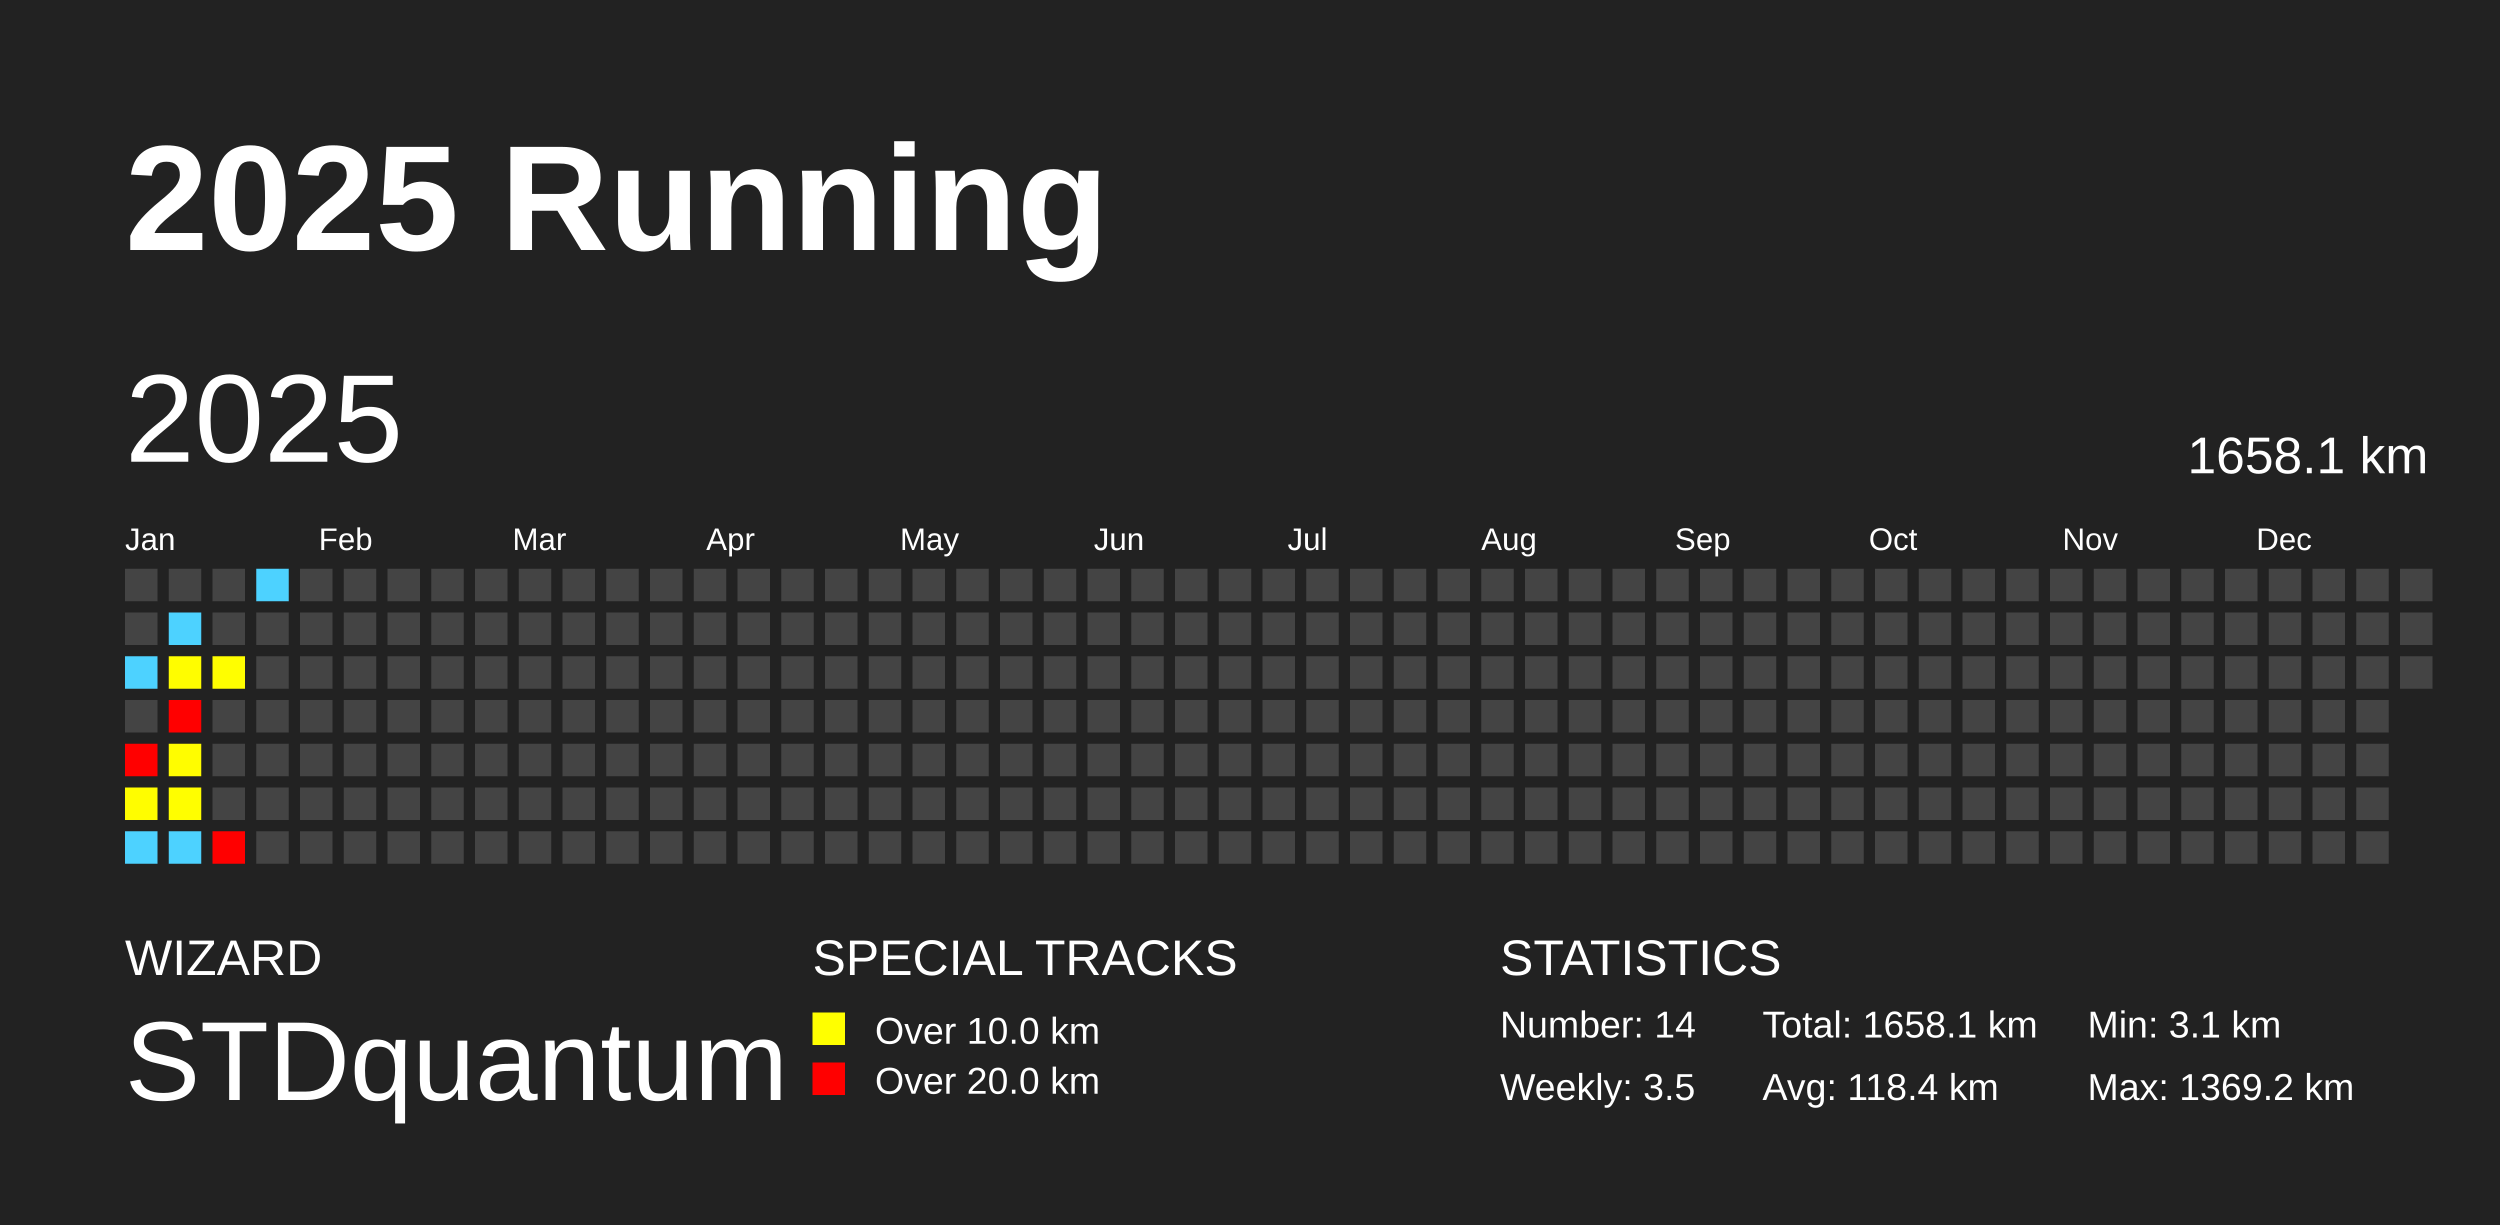
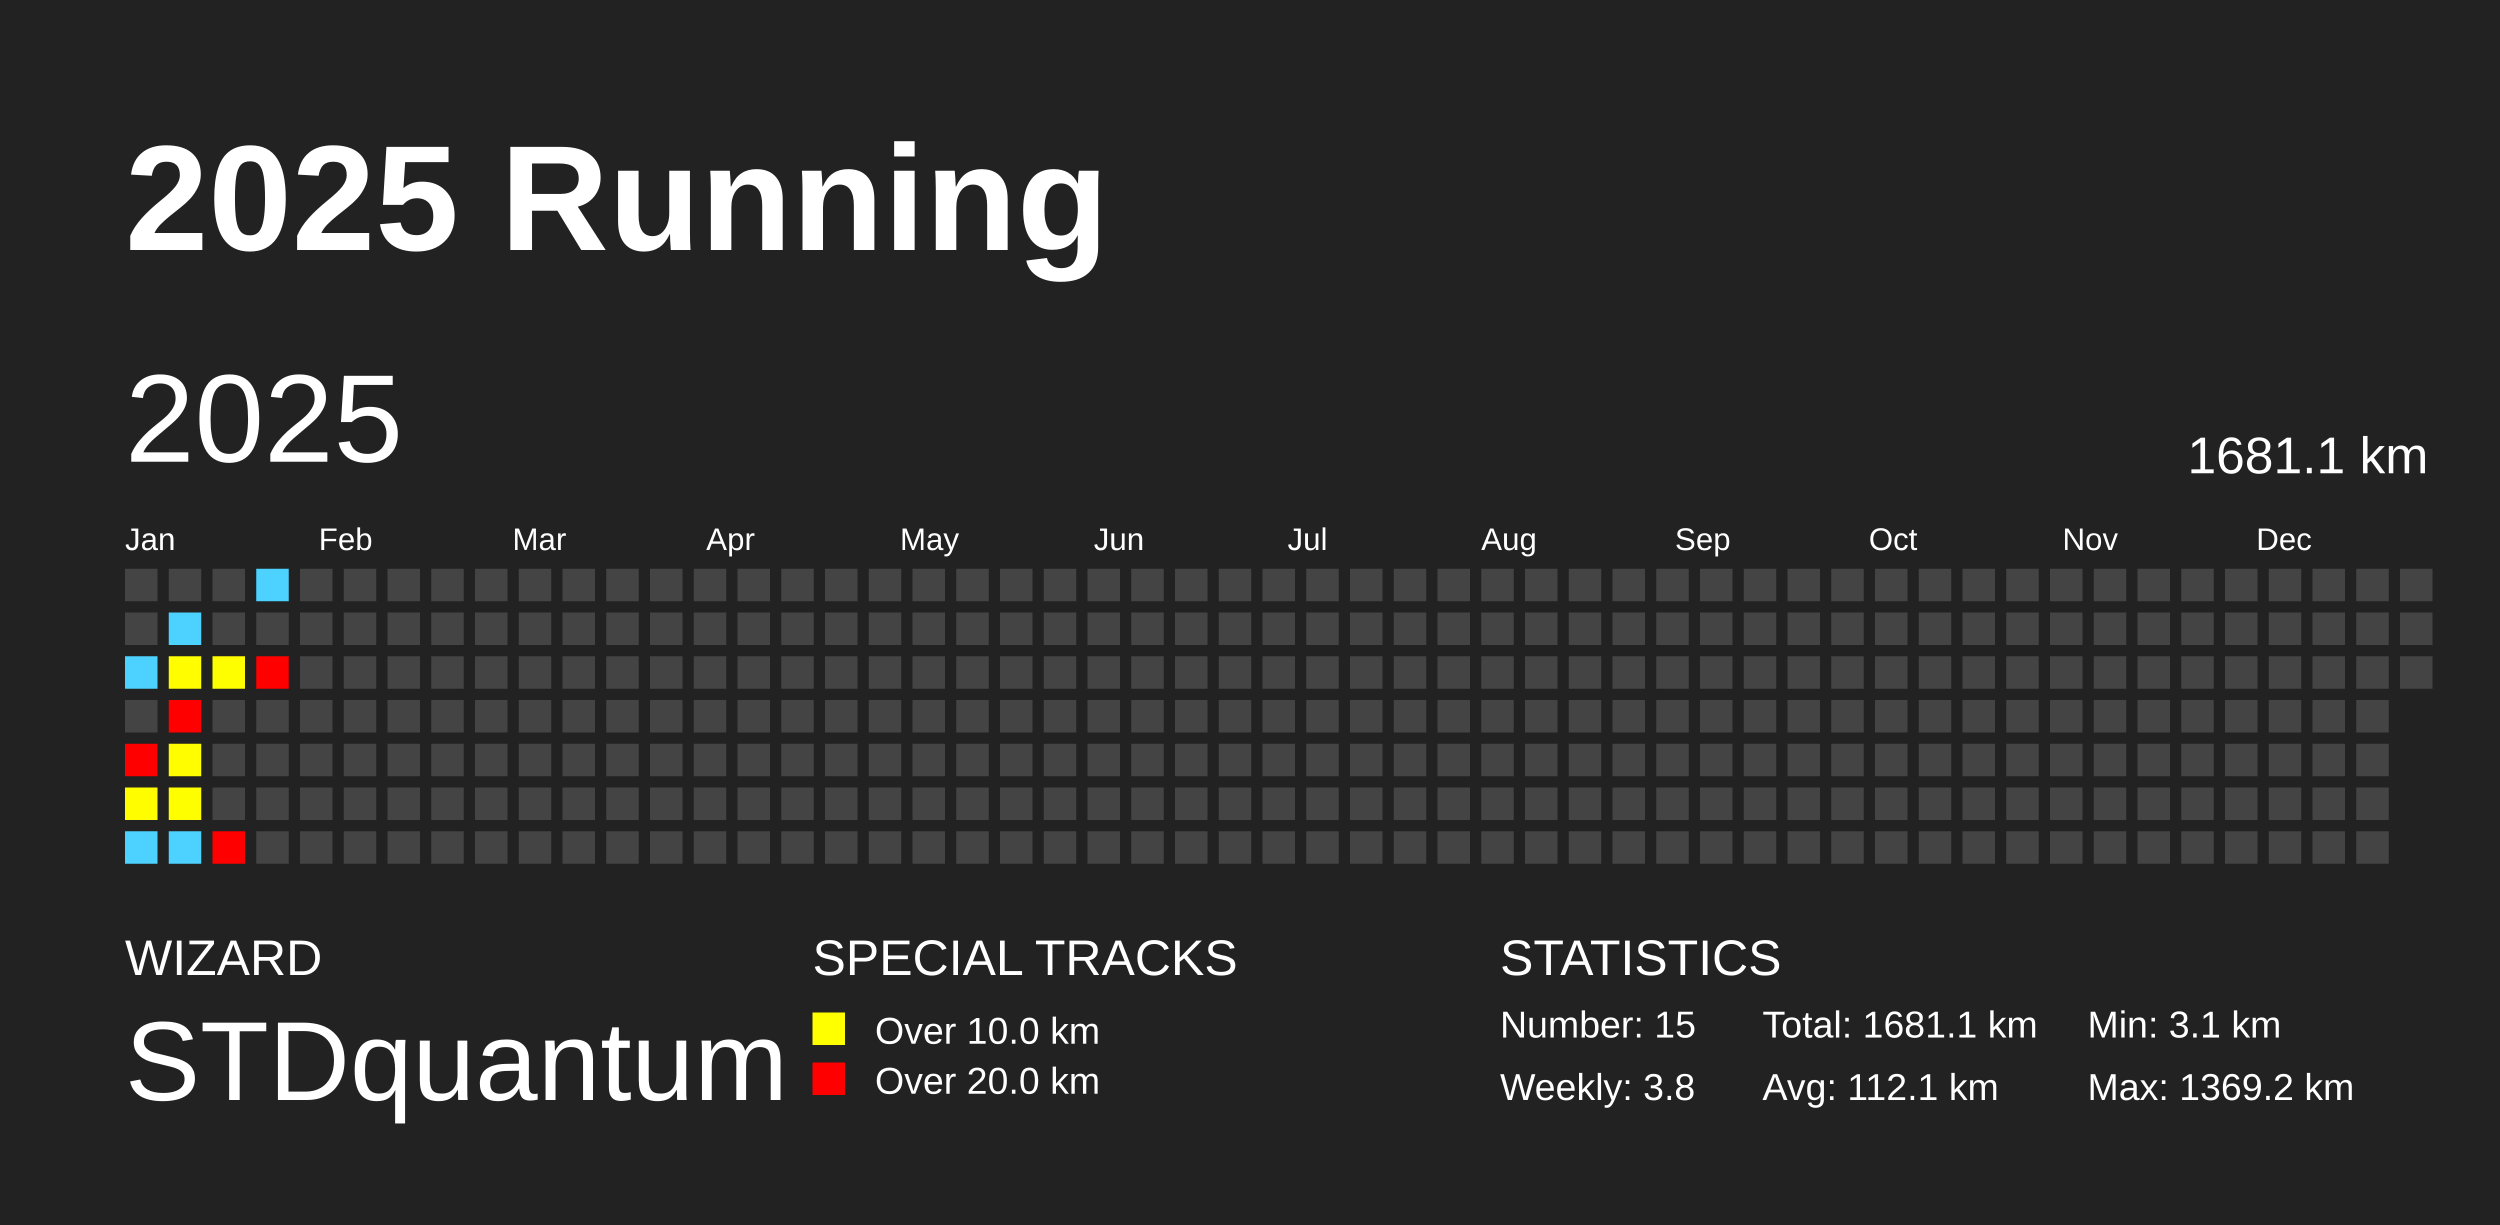
<svg xmlns="http://www.w3.org/2000/svg" baseProfile="full" height="98mm" version="1.1" viewBox="0,0,200,98" width="200mm">
  <defs />
  <rect fill="#222222" height="98" width="200" x="0" y="0" />
  <text fill="#FFFFFF" style="font-size:12px; font-family:Arial; font-weight:bold;" x="10" y="20">2025 Running</text>
  <text fill="#FFFFFF" style="font-size:4px; font-family:Arial" x="10" y="78">WIZARD</text>
  <text fill="#FFFFFF" style="font-size:9px; font-family:Arial" x="10" y="88">STDquantum</text>
  <text fill="#FFFFFF" style="font-size:4px; font-family:Arial" x="65" y="78">SPECIAL TRACKS</text>
  <rect fill="yellow" height="2.6" width="2.6" x="65" y="81" />
  <text fill="#FFFFFF" style="font-size:3px; font-family:Arial" x="70" y="83.5">Over 10.0 km</text>
  <rect fill="red" height="2.6" width="2.6" x="65" y="85" />
  <text fill="#FFFFFF" style="font-size:3px; font-family:Arial" x="70" y="87.5">Over 20.0 km</text>
  <text fill="#FFFFFF" style="font-size:4px; font-family:Arial" x="120" y="78">STATISTICS</text>
-   <text fill="#FFFFFF" style="font-size:3px; font-family:Arial" x="120" y="83">Number: 14</text>
-   <text fill="#FFFFFF" style="font-size:3px; font-family:Arial" x="120" y="88">Weekly: 3.5</text>
-   <text fill="#FFFFFF" style="font-size:3px; font-family:Arial" x="141" y="83">Total: 1658.1 km</text>
-   <text fill="#FFFFFF" style="font-size:3px; font-family:Arial" x="141" y="88">Avg: 118.4 km</text>
+   <text fill="#FFFFFF" style="font-size:3px; font-family:Arial" x="120" y="83">Number: 15</text>
+   <text fill="#FFFFFF" style="font-size:3px; font-family:Arial" x="120" y="88">Weekly: 3.8</text>
+   <text fill="#FFFFFF" style="font-size:3px; font-family:Arial" x="141" y="83">Total: 1681.1 km</text>
+   <text fill="#FFFFFF" style="font-size:3px; font-family:Arial" x="141" y="88">Avg: 112.1 km</text>
  <text fill="#FFFFFF" style="font-size:3px; font-family:Arial" x="167" y="83">Min: 3.1 km</text>
  <text fill="#FFFFFF" style="font-size:3px; font-family:Arial" x="167" y="88">Max: 1369.2 km</text>
  <text dominant-baseline="hanging" fill="#FFFFFF" style="font-size:10.0px; font-family:Arial;" x="10" y="30">2025</text>
-   <text dominant-baseline="hanging" fill="#FFFFFF" style="font-size:4.125px; font-family:Arial;" x="175" y="35">1658.1 km</text>
+   <text dominant-baseline="hanging" fill="#FFFFFF" style="font-size:4.125px; font-family:Arial;" x="175" y="35">1681.1 km</text>
  <text fill="#FFFFFF" style="font-size:2.5px; font-family:Arial" x="10.0" y="44">Jan</text>
  <text fill="#FFFFFF" style="font-size:2.5px; font-family:Arial" x="25.5" y="44">Feb</text>
  <text fill="#FFFFFF" style="font-size:2.5px; font-family:Arial" x="41.0" y="44">Mar</text>
  <text fill="#FFFFFF" style="font-size:2.5px; font-family:Arial" x="56.5" y="44">Apr</text>
  <text fill="#FFFFFF" style="font-size:2.5px; font-family:Arial" x="72.0" y="44">May</text>
  <text fill="#FFFFFF" style="font-size:2.5px; font-family:Arial" x="87.5" y="44">Jun</text>
  <text fill="#FFFFFF" style="font-size:2.5px; font-family:Arial" x="103.0" y="44">Jul</text>
  <text fill="#FFFFFF" style="font-size:2.5px; font-family:Arial" x="118.5" y="44">Aug</text>
  <text fill="#FFFFFF" style="font-size:2.5px; font-family:Arial" x="134.0" y="44">Sep</text>
  <text fill="#FFFFFF" style="font-size:2.5px; font-family:Arial" x="149.5" y="44">Oct</text>
  <text fill="#FFFFFF" style="font-size:2.5px; font-family:Arial" x="165.0" y="44">Nov</text>
  <text fill="#FFFFFF" style="font-size:2.5px; font-family:Arial" x="180.5" y="44">Dec</text>
  <rect fill="#444444" height="2.6" width="2.6" x="10.0" y="45.5" />
  <rect fill="#444444" height="2.6" width="2.6" x="10.0" y="49.0" />
  <rect fill="#4dd2ff" height="2.6" width="2.6" x="10.0" y="52.5" />
  <rect fill="#444444" height="2.6" width="2.6" x="10.0" y="56.0" />
  <rect fill="red" height="2.6" width="2.6" x="10.0" y="59.5" />
  <rect fill="#fffd00" height="2.6" width="2.6" x="10.0" y="63.0" />
  <rect fill="#4dd2ff" height="2.6" width="2.6" x="10.0" y="66.5" />
  <rect fill="#444444" height="2.6" width="2.6" x="13.5" y="45.5" />
  <rect fill="#4dd2ff" height="2.6" width="2.6" x="13.5" y="49.0" />
  <rect fill="#fffd00" height="2.6" width="2.6" x="13.5" y="52.5" />
  <rect fill="red" height="2.6" width="2.6" x="13.5" y="56.0" />
  <rect fill="#fffd00" height="2.6" width="2.6" x="13.5" y="59.5" />
  <rect fill="#fffe00" height="2.6" width="2.6" x="13.5" y="63.0" />
  <rect fill="#4dd2ff" height="2.6" width="2.6" x="13.5" y="66.5" />
  <rect fill="#444444" height="2.6" width="2.6" x="17.0" y="45.5" />
  <rect fill="#444444" height="2.6" width="2.6" x="17.0" y="49.0" />
  <rect fill="#fffe00" height="2.6" width="2.6" x="17.0" y="52.5" />
  <rect fill="#444444" height="2.6" width="2.6" x="17.0" y="56.0" />
  <rect fill="#444444" height="2.6" width="2.6" x="17.0" y="59.5" />
  <rect fill="#444444" height="2.6" width="2.6" x="17.0" y="63.0" />
  <rect fill="red" height="2.6" width="2.6" x="17.0" y="66.5" />
  <rect fill="#4dd2ff" height="2.6" width="2.6" x="20.5" y="45.5" />
  <rect fill="#444444" height="2.6" width="2.6" x="20.5" y="49.0" />
-   <rect fill="#444444" height="2.6" width="2.6" x="20.5" y="52.5" />
+   <rect fill="red" height="2.6" width="2.6" x="20.5" y="52.5" />
  <rect fill="#444444" height="2.6" width="2.6" x="20.5" y="56.0" />
  <rect fill="#444444" height="2.6" width="2.6" x="20.5" y="59.5" />
  <rect fill="#444444" height="2.6" width="2.6" x="20.5" y="63.0" />
  <rect fill="#444444" height="2.6" width="2.6" x="20.5" y="66.5" />
  <rect fill="#444444" height="2.6" width="2.6" x="24.0" y="45.5" />
  <rect fill="#444444" height="2.6" width="2.6" x="24.0" y="49.0" />
  <rect fill="#444444" height="2.6" width="2.6" x="24.0" y="52.5" />
  <rect fill="#444444" height="2.6" width="2.6" x="24.0" y="56.0" />
  <rect fill="#444444" height="2.6" width="2.6" x="24.0" y="59.5" />
  <rect fill="#444444" height="2.6" width="2.6" x="24.0" y="63.0" />
  <rect fill="#444444" height="2.6" width="2.6" x="24.0" y="66.5" />
  <rect fill="#444444" height="2.6" width="2.6" x="27.5" y="45.5" />
  <rect fill="#444444" height="2.6" width="2.6" x="27.5" y="49.0" />
  <rect fill="#444444" height="2.6" width="2.6" x="27.5" y="52.5" />
  <rect fill="#444444" height="2.6" width="2.6" x="27.5" y="56.0" />
  <rect fill="#444444" height="2.6" width="2.6" x="27.5" y="59.5" />
  <rect fill="#444444" height="2.6" width="2.6" x="27.5" y="63.0" />
  <rect fill="#444444" height="2.6" width="2.6" x="27.5" y="66.5" />
  <rect fill="#444444" height="2.6" width="2.6" x="31.0" y="45.5" />
  <rect fill="#444444" height="2.6" width="2.6" x="31.0" y="49.0" />
  <rect fill="#444444" height="2.6" width="2.6" x="31.0" y="52.5" />
  <rect fill="#444444" height="2.6" width="2.6" x="31.0" y="56.0" />
  <rect fill="#444444" height="2.6" width="2.6" x="31.0" y="59.5" />
  <rect fill="#444444" height="2.6" width="2.6" x="31.0" y="63.0" />
  <rect fill="#444444" height="2.6" width="2.6" x="31.0" y="66.5" />
  <rect fill="#444444" height="2.6" width="2.6" x="34.5" y="45.5" />
  <rect fill="#444444" height="2.6" width="2.6" x="34.5" y="49.0" />
  <rect fill="#444444" height="2.6" width="2.6" x="34.5" y="52.5" />
  <rect fill="#444444" height="2.6" width="2.6" x="34.5" y="56.0" />
  <rect fill="#444444" height="2.6" width="2.6" x="34.5" y="59.5" />
  <rect fill="#444444" height="2.6" width="2.6" x="34.5" y="63.0" />
  <rect fill="#444444" height="2.6" width="2.6" x="34.5" y="66.5" />
  <rect fill="#444444" height="2.6" width="2.6" x="38.0" y="45.5" />
  <rect fill="#444444" height="2.6" width="2.6" x="38.0" y="49.0" />
  <rect fill="#444444" height="2.6" width="2.6" x="38.0" y="52.5" />
  <rect fill="#444444" height="2.6" width="2.6" x="38.0" y="56.0" />
  <rect fill="#444444" height="2.6" width="2.6" x="38.0" y="59.5" />
  <rect fill="#444444" height="2.6" width="2.6" x="38.0" y="63.0" />
  <rect fill="#444444" height="2.6" width="2.6" x="38.0" y="66.5" />
  <rect fill="#444444" height="2.6" width="2.6" x="41.5" y="45.5" />
  <rect fill="#444444" height="2.6" width="2.6" x="41.5" y="49.0" />
  <rect fill="#444444" height="2.6" width="2.6" x="41.5" y="52.5" />
  <rect fill="#444444" height="2.6" width="2.6" x="41.5" y="56.0" />
  <rect fill="#444444" height="2.6" width="2.6" x="41.5" y="59.5" />
  <rect fill="#444444" height="2.6" width="2.6" x="41.5" y="63.0" />
  <rect fill="#444444" height="2.6" width="2.6" x="41.5" y="66.5" />
  <rect fill="#444444" height="2.6" width="2.6" x="45.0" y="45.5" />
  <rect fill="#444444" height="2.6" width="2.6" x="45.0" y="49.0" />
  <rect fill="#444444" height="2.6" width="2.6" x="45.0" y="52.5" />
  <rect fill="#444444" height="2.6" width="2.6" x="45.0" y="56.0" />
  <rect fill="#444444" height="2.6" width="2.6" x="45.0" y="59.5" />
  <rect fill="#444444" height="2.6" width="2.6" x="45.0" y="63.0" />
  <rect fill="#444444" height="2.6" width="2.6" x="45.0" y="66.5" />
  <rect fill="#444444" height="2.6" width="2.6" x="48.5" y="45.5" />
  <rect fill="#444444" height="2.6" width="2.6" x="48.5" y="49.0" />
  <rect fill="#444444" height="2.6" width="2.6" x="48.5" y="52.5" />
  <rect fill="#444444" height="2.6" width="2.6" x="48.5" y="56.0" />
  <rect fill="#444444" height="2.6" width="2.6" x="48.5" y="59.5" />
  <rect fill="#444444" height="2.6" width="2.6" x="48.5" y="63.0" />
  <rect fill="#444444" height="2.6" width="2.6" x="48.5" y="66.5" />
  <rect fill="#444444" height="2.6" width="2.6" x="52.0" y="45.5" />
  <rect fill="#444444" height="2.6" width="2.6" x="52.0" y="49.0" />
  <rect fill="#444444" height="2.6" width="2.6" x="52.0" y="52.5" />
  <rect fill="#444444" height="2.6" width="2.6" x="52.0" y="56.0" />
  <rect fill="#444444" height="2.6" width="2.6" x="52.0" y="59.5" />
  <rect fill="#444444" height="2.6" width="2.6" x="52.0" y="63.0" />
  <rect fill="#444444" height="2.6" width="2.6" x="52.0" y="66.5" />
  <rect fill="#444444" height="2.6" width="2.6" x="55.5" y="45.5" />
  <rect fill="#444444" height="2.6" width="2.6" x="55.5" y="49.0" />
  <rect fill="#444444" height="2.6" width="2.6" x="55.5" y="52.5" />
  <rect fill="#444444" height="2.6" width="2.6" x="55.5" y="56.0" />
  <rect fill="#444444" height="2.6" width="2.6" x="55.5" y="59.5" />
  <rect fill="#444444" height="2.6" width="2.6" x="55.5" y="63.0" />
  <rect fill="#444444" height="2.6" width="2.6" x="55.5" y="66.5" />
  <rect fill="#444444" height="2.6" width="2.6" x="59.0" y="45.5" />
  <rect fill="#444444" height="2.6" width="2.6" x="59.0" y="49.0" />
  <rect fill="#444444" height="2.6" width="2.6" x="59.0" y="52.5" />
  <rect fill="#444444" height="2.6" width="2.6" x="59.0" y="56.0" />
  <rect fill="#444444" height="2.6" width="2.6" x="59.0" y="59.5" />
  <rect fill="#444444" height="2.6" width="2.6" x="59.0" y="63.0" />
  <rect fill="#444444" height="2.6" width="2.6" x="59.0" y="66.5" />
  <rect fill="#444444" height="2.6" width="2.6" x="62.5" y="45.5" />
  <rect fill="#444444" height="2.6" width="2.6" x="62.5" y="49.0" />
  <rect fill="#444444" height="2.6" width="2.6" x="62.5" y="52.5" />
  <rect fill="#444444" height="2.6" width="2.6" x="62.5" y="56.0" />
  <rect fill="#444444" height="2.6" width="2.6" x="62.5" y="59.5" />
  <rect fill="#444444" height="2.6" width="2.6" x="62.5" y="63.0" />
  <rect fill="#444444" height="2.6" width="2.6" x="62.5" y="66.5" />
  <rect fill="#444444" height="2.6" width="2.6" x="66.0" y="45.5" />
  <rect fill="#444444" height="2.6" width="2.6" x="66.0" y="49.0" />
  <rect fill="#444444" height="2.6" width="2.6" x="66.0" y="52.5" />
  <rect fill="#444444" height="2.6" width="2.6" x="66.0" y="56.0" />
  <rect fill="#444444" height="2.6" width="2.6" x="66.0" y="59.5" />
  <rect fill="#444444" height="2.6" width="2.6" x="66.0" y="63.0" />
  <rect fill="#444444" height="2.6" width="2.6" x="66.0" y="66.5" />
  <rect fill="#444444" height="2.6" width="2.6" x="69.5" y="45.5" />
  <rect fill="#444444" height="2.6" width="2.6" x="69.5" y="49.0" />
  <rect fill="#444444" height="2.6" width="2.6" x="69.5" y="52.5" />
  <rect fill="#444444" height="2.6" width="2.6" x="69.5" y="56.0" />
  <rect fill="#444444" height="2.6" width="2.6" x="69.5" y="59.5" />
  <rect fill="#444444" height="2.6" width="2.6" x="69.5" y="63.0" />
  <rect fill="#444444" height="2.6" width="2.6" x="69.5" y="66.5" />
  <rect fill="#444444" height="2.6" width="2.6" x="73.0" y="45.5" />
  <rect fill="#444444" height="2.6" width="2.6" x="73.0" y="49.0" />
  <rect fill="#444444" height="2.6" width="2.6" x="73.0" y="52.5" />
  <rect fill="#444444" height="2.6" width="2.6" x="73.0" y="56.0" />
  <rect fill="#444444" height="2.6" width="2.6" x="73.0" y="59.5" />
  <rect fill="#444444" height="2.6" width="2.6" x="73.0" y="63.0" />
  <rect fill="#444444" height="2.6" width="2.6" x="73.0" y="66.5" />
  <rect fill="#444444" height="2.6" width="2.6" x="76.5" y="45.5" />
  <rect fill="#444444" height="2.6" width="2.6" x="76.5" y="49.0" />
  <rect fill="#444444" height="2.6" width="2.6" x="76.5" y="52.5" />
  <rect fill="#444444" height="2.6" width="2.6" x="76.5" y="56.0" />
  <rect fill="#444444" height="2.6" width="2.6" x="76.5" y="59.5" />
  <rect fill="#444444" height="2.6" width="2.6" x="76.5" y="63.0" />
  <rect fill="#444444" height="2.6" width="2.6" x="76.5" y="66.5" />
  <rect fill="#444444" height="2.6" width="2.6" x="80.0" y="45.5" />
  <rect fill="#444444" height="2.6" width="2.6" x="80.0" y="49.0" />
  <rect fill="#444444" height="2.6" width="2.6" x="80.0" y="52.5" />
  <rect fill="#444444" height="2.6" width="2.6" x="80.0" y="56.0" />
  <rect fill="#444444" height="2.6" width="2.6" x="80.0" y="59.5" />
  <rect fill="#444444" height="2.6" width="2.6" x="80.0" y="63.0" />
  <rect fill="#444444" height="2.6" width="2.6" x="80.0" y="66.5" />
  <rect fill="#444444" height="2.6" width="2.6" x="83.5" y="45.5" />
  <rect fill="#444444" height="2.6" width="2.6" x="83.5" y="49.0" />
  <rect fill="#444444" height="2.6" width="2.6" x="83.5" y="52.5" />
  <rect fill="#444444" height="2.6" width="2.6" x="83.5" y="56.0" />
  <rect fill="#444444" height="2.6" width="2.6" x="83.5" y="59.5" />
  <rect fill="#444444" height="2.6" width="2.6" x="83.5" y="63.0" />
  <rect fill="#444444" height="2.6" width="2.6" x="83.5" y="66.5" />
  <rect fill="#444444" height="2.6" width="2.6" x="87.0" y="45.5" />
  <rect fill="#444444" height="2.6" width="2.6" x="87.0" y="49.0" />
  <rect fill="#444444" height="2.6" width="2.6" x="87.0" y="52.5" />
  <rect fill="#444444" height="2.6" width="2.6" x="87.0" y="56.0" />
  <rect fill="#444444" height="2.6" width="2.6" x="87.0" y="59.5" />
  <rect fill="#444444" height="2.6" width="2.6" x="87.0" y="63.0" />
  <rect fill="#444444" height="2.6" width="2.6" x="87.0" y="66.5" />
  <rect fill="#444444" height="2.6" width="2.6" x="90.5" y="45.5" />
  <rect fill="#444444" height="2.6" width="2.6" x="90.5" y="49.0" />
  <rect fill="#444444" height="2.6" width="2.6" x="90.5" y="52.5" />
  <rect fill="#444444" height="2.6" width="2.6" x="90.5" y="56.0" />
  <rect fill="#444444" height="2.6" width="2.6" x="90.5" y="59.5" />
  <rect fill="#444444" height="2.6" width="2.6" x="90.5" y="63.0" />
  <rect fill="#444444" height="2.6" width="2.6" x="90.5" y="66.5" />
  <rect fill="#444444" height="2.6" width="2.6" x="94.0" y="45.5" />
  <rect fill="#444444" height="2.6" width="2.6" x="94.0" y="49.0" />
  <rect fill="#444444" height="2.6" width="2.6" x="94.0" y="52.5" />
  <rect fill="#444444" height="2.6" width="2.6" x="94.0" y="56.0" />
  <rect fill="#444444" height="2.6" width="2.6" x="94.0" y="59.5" />
  <rect fill="#444444" height="2.6" width="2.6" x="94.0" y="63.0" />
  <rect fill="#444444" height="2.6" width="2.6" x="94.0" y="66.5" />
  <rect fill="#444444" height="2.6" width="2.6" x="97.5" y="45.5" />
  <rect fill="#444444" height="2.6" width="2.6" x="97.5" y="49.0" />
  <rect fill="#444444" height="2.6" width="2.6" x="97.5" y="52.5" />
  <rect fill="#444444" height="2.6" width="2.6" x="97.5" y="56.0" />
  <rect fill="#444444" height="2.6" width="2.6" x="97.5" y="59.5" />
  <rect fill="#444444" height="2.6" width="2.6" x="97.5" y="63.0" />
  <rect fill="#444444" height="2.6" width="2.6" x="97.5" y="66.5" />
  <rect fill="#444444" height="2.6" width="2.6" x="101.0" y="45.5" />
  <rect fill="#444444" height="2.6" width="2.6" x="101.0" y="49.0" />
  <rect fill="#444444" height="2.6" width="2.6" x="101.0" y="52.5" />
  <rect fill="#444444" height="2.6" width="2.6" x="101.0" y="56.0" />
  <rect fill="#444444" height="2.6" width="2.6" x="101.0" y="59.5" />
  <rect fill="#444444" height="2.6" width="2.6" x="101.0" y="63.0" />
  <rect fill="#444444" height="2.6" width="2.6" x="101.0" y="66.5" />
  <rect fill="#444444" height="2.6" width="2.6" x="104.5" y="45.5" />
  <rect fill="#444444" height="2.6" width="2.6" x="104.5" y="49.0" />
  <rect fill="#444444" height="2.6" width="2.6" x="104.5" y="52.5" />
  <rect fill="#444444" height="2.6" width="2.6" x="104.5" y="56.0" />
  <rect fill="#444444" height="2.6" width="2.6" x="104.5" y="59.5" />
  <rect fill="#444444" height="2.6" width="2.6" x="104.5" y="63.0" />
  <rect fill="#444444" height="2.6" width="2.6" x="104.5" y="66.5" />
  <rect fill="#444444" height="2.6" width="2.6" x="108.0" y="45.5" />
  <rect fill="#444444" height="2.6" width="2.6" x="108.0" y="49.0" />
  <rect fill="#444444" height="2.6" width="2.6" x="108.0" y="52.5" />
  <rect fill="#444444" height="2.6" width="2.6" x="108.0" y="56.0" />
  <rect fill="#444444" height="2.6" width="2.6" x="108.0" y="59.5" />
  <rect fill="#444444" height="2.6" width="2.6" x="108.0" y="63.0" />
  <rect fill="#444444" height="2.6" width="2.6" x="108.0" y="66.5" />
  <rect fill="#444444" height="2.6" width="2.6" x="111.5" y="45.5" />
  <rect fill="#444444" height="2.6" width="2.6" x="111.5" y="49.0" />
  <rect fill="#444444" height="2.6" width="2.6" x="111.5" y="52.5" />
  <rect fill="#444444" height="2.6" width="2.6" x="111.5" y="56.0" />
  <rect fill="#444444" height="2.6" width="2.6" x="111.5" y="59.5" />
  <rect fill="#444444" height="2.6" width="2.6" x="111.5" y="63.0" />
  <rect fill="#444444" height="2.6" width="2.6" x="111.5" y="66.5" />
  <rect fill="#444444" height="2.6" width="2.6" x="115.0" y="45.5" />
  <rect fill="#444444" height="2.6" width="2.6" x="115.0" y="49.0" />
  <rect fill="#444444" height="2.6" width="2.6" x="115.0" y="52.5" />
  <rect fill="#444444" height="2.6" width="2.6" x="115.0" y="56.0" />
  <rect fill="#444444" height="2.6" width="2.6" x="115.0" y="59.5" />
  <rect fill="#444444" height="2.6" width="2.6" x="115.0" y="63.0" />
  <rect fill="#444444" height="2.6" width="2.6" x="115.0" y="66.5" />
  <rect fill="#444444" height="2.6" width="2.6" x="118.5" y="45.5" />
  <rect fill="#444444" height="2.6" width="2.6" x="118.5" y="49.0" />
  <rect fill="#444444" height="2.6" width="2.6" x="118.5" y="52.5" />
  <rect fill="#444444" height="2.6" width="2.6" x="118.5" y="56.0" />
  <rect fill="#444444" height="2.6" width="2.6" x="118.5" y="59.5" />
  <rect fill="#444444" height="2.6" width="2.6" x="118.5" y="63.0" />
  <rect fill="#444444" height="2.6" width="2.6" x="118.5" y="66.5" />
  <rect fill="#444444" height="2.6" width="2.6" x="122.0" y="45.5" />
  <rect fill="#444444" height="2.6" width="2.6" x="122.0" y="49.0" />
  <rect fill="#444444" height="2.6" width="2.6" x="122.0" y="52.5" />
  <rect fill="#444444" height="2.6" width="2.6" x="122.0" y="56.0" />
  <rect fill="#444444" height="2.6" width="2.6" x="122.0" y="59.5" />
  <rect fill="#444444" height="2.6" width="2.6" x="122.0" y="63.0" />
  <rect fill="#444444" height="2.6" width="2.6" x="122.0" y="66.5" />
  <rect fill="#444444" height="2.6" width="2.6" x="125.5" y="45.5" />
  <rect fill="#444444" height="2.6" width="2.6" x="125.5" y="49.0" />
  <rect fill="#444444" height="2.6" width="2.6" x="125.5" y="52.5" />
  <rect fill="#444444" height="2.6" width="2.6" x="125.5" y="56.0" />
  <rect fill="#444444" height="2.6" width="2.6" x="125.5" y="59.5" />
  <rect fill="#444444" height="2.6" width="2.6" x="125.5" y="63.0" />
  <rect fill="#444444" height="2.6" width="2.6" x="125.5" y="66.5" />
  <rect fill="#444444" height="2.6" width="2.6" x="129.0" y="45.5" />
  <rect fill="#444444" height="2.6" width="2.6" x="129.0" y="49.0" />
  <rect fill="#444444" height="2.6" width="2.6" x="129.0" y="52.5" />
  <rect fill="#444444" height="2.6" width="2.6" x="129.0" y="56.0" />
  <rect fill="#444444" height="2.6" width="2.6" x="129.0" y="59.5" />
  <rect fill="#444444" height="2.6" width="2.6" x="129.0" y="63.0" />
  <rect fill="#444444" height="2.6" width="2.6" x="129.0" y="66.5" />
  <rect fill="#444444" height="2.6" width="2.6" x="132.5" y="45.5" />
  <rect fill="#444444" height="2.6" width="2.6" x="132.5" y="49.0" />
  <rect fill="#444444" height="2.6" width="2.6" x="132.5" y="52.5" />
  <rect fill="#444444" height="2.6" width="2.6" x="132.5" y="56.0" />
  <rect fill="#444444" height="2.6" width="2.6" x="132.5" y="59.5" />
  <rect fill="#444444" height="2.6" width="2.6" x="132.5" y="63.0" />
  <rect fill="#444444" height="2.6" width="2.6" x="132.5" y="66.5" />
  <rect fill="#444444" height="2.6" width="2.6" x="136.0" y="45.5" />
  <rect fill="#444444" height="2.6" width="2.6" x="136.0" y="49.0" />
  <rect fill="#444444" height="2.6" width="2.6" x="136.0" y="52.5" />
  <rect fill="#444444" height="2.6" width="2.6" x="136.0" y="56.0" />
  <rect fill="#444444" height="2.6" width="2.6" x="136.0" y="59.5" />
  <rect fill="#444444" height="2.6" width="2.6" x="136.0" y="63.0" />
  <rect fill="#444444" height="2.6" width="2.6" x="136.0" y="66.5" />
  <rect fill="#444444" height="2.6" width="2.6" x="139.5" y="45.5" />
  <rect fill="#444444" height="2.6" width="2.6" x="139.5" y="49.0" />
  <rect fill="#444444" height="2.6" width="2.6" x="139.5" y="52.5" />
  <rect fill="#444444" height="2.6" width="2.6" x="139.5" y="56.0" />
  <rect fill="#444444" height="2.6" width="2.6" x="139.5" y="59.5" />
  <rect fill="#444444" height="2.6" width="2.6" x="139.5" y="63.0" />
  <rect fill="#444444" height="2.6" width="2.6" x="139.5" y="66.5" />
  <rect fill="#444444" height="2.6" width="2.6" x="143.0" y="45.5" />
  <rect fill="#444444" height="2.6" width="2.6" x="143.0" y="49.0" />
  <rect fill="#444444" height="2.6" width="2.6" x="143.0" y="52.5" />
  <rect fill="#444444" height="2.6" width="2.6" x="143.0" y="56.0" />
  <rect fill="#444444" height="2.6" width="2.6" x="143.0" y="59.5" />
  <rect fill="#444444" height="2.6" width="2.6" x="143.0" y="63.0" />
  <rect fill="#444444" height="2.6" width="2.6" x="143.0" y="66.5" />
  <rect fill="#444444" height="2.6" width="2.6" x="146.5" y="45.5" />
  <rect fill="#444444" height="2.6" width="2.6" x="146.5" y="49.0" />
  <rect fill="#444444" height="2.6" width="2.6" x="146.5" y="52.5" />
  <rect fill="#444444" height="2.6" width="2.6" x="146.5" y="56.0" />
  <rect fill="#444444" height="2.6" width="2.6" x="146.5" y="59.5" />
  <rect fill="#444444" height="2.6" width="2.6" x="146.5" y="63.0" />
  <rect fill="#444444" height="2.6" width="2.6" x="146.5" y="66.5" />
  <rect fill="#444444" height="2.6" width="2.6" x="150.0" y="45.5" />
  <rect fill="#444444" height="2.6" width="2.6" x="150.0" y="49.0" />
  <rect fill="#444444" height="2.6" width="2.6" x="150.0" y="52.5" />
  <rect fill="#444444" height="2.6" width="2.6" x="150.0" y="56.0" />
  <rect fill="#444444" height="2.6" width="2.6" x="150.0" y="59.5" />
  <rect fill="#444444" height="2.6" width="2.6" x="150.0" y="63.0" />
  <rect fill="#444444" height="2.6" width="2.6" x="150.0" y="66.5" />
  <rect fill="#444444" height="2.6" width="2.6" x="153.5" y="45.5" />
  <rect fill="#444444" height="2.6" width="2.6" x="153.5" y="49.0" />
  <rect fill="#444444" height="2.6" width="2.6" x="153.5" y="52.5" />
  <rect fill="#444444" height="2.6" width="2.6" x="153.5" y="56.0" />
  <rect fill="#444444" height="2.6" width="2.6" x="153.5" y="59.5" />
  <rect fill="#444444" height="2.6" width="2.6" x="153.5" y="63.0" />
  <rect fill="#444444" height="2.6" width="2.6" x="153.5" y="66.5" />
  <rect fill="#444444" height="2.6" width="2.6" x="157.0" y="45.5" />
  <rect fill="#444444" height="2.6" width="2.6" x="157.0" y="49.0" />
  <rect fill="#444444" height="2.6" width="2.6" x="157.0" y="52.5" />
  <rect fill="#444444" height="2.6" width="2.6" x="157.0" y="56.0" />
  <rect fill="#444444" height="2.6" width="2.6" x="157.0" y="59.5" />
  <rect fill="#444444" height="2.6" width="2.6" x="157.0" y="63.0" />
  <rect fill="#444444" height="2.6" width="2.6" x="157.0" y="66.5" />
  <rect fill="#444444" height="2.6" width="2.6" x="160.5" y="45.5" />
  <rect fill="#444444" height="2.6" width="2.6" x="160.5" y="49.0" />
  <rect fill="#444444" height="2.6" width="2.6" x="160.5" y="52.5" />
  <rect fill="#444444" height="2.6" width="2.6" x="160.5" y="56.0" />
  <rect fill="#444444" height="2.6" width="2.6" x="160.5" y="59.5" />
  <rect fill="#444444" height="2.6" width="2.6" x="160.5" y="63.0" />
  <rect fill="#444444" height="2.6" width="2.6" x="160.5" y="66.5" />
  <rect fill="#444444" height="2.6" width="2.6" x="164.0" y="45.5" />
  <rect fill="#444444" height="2.6" width="2.6" x="164.0" y="49.0" />
  <rect fill="#444444" height="2.6" width="2.6" x="164.0" y="52.5" />
  <rect fill="#444444" height="2.6" width="2.6" x="164.0" y="56.0" />
  <rect fill="#444444" height="2.6" width="2.6" x="164.0" y="59.5" />
  <rect fill="#444444" height="2.6" width="2.6" x="164.0" y="63.0" />
  <rect fill="#444444" height="2.6" width="2.6" x="164.0" y="66.5" />
  <rect fill="#444444" height="2.6" width="2.6" x="167.5" y="45.5" />
  <rect fill="#444444" height="2.6" width="2.6" x="167.5" y="49.0" />
  <rect fill="#444444" height="2.6" width="2.6" x="167.5" y="52.5" />
  <rect fill="#444444" height="2.6" width="2.6" x="167.5" y="56.0" />
  <rect fill="#444444" height="2.6" width="2.6" x="167.5" y="59.5" />
  <rect fill="#444444" height="2.6" width="2.6" x="167.5" y="63.0" />
  <rect fill="#444444" height="2.6" width="2.6" x="167.5" y="66.5" />
  <rect fill="#444444" height="2.6" width="2.6" x="171.0" y="45.5" />
  <rect fill="#444444" height="2.6" width="2.6" x="171.0" y="49.0" />
  <rect fill="#444444" height="2.6" width="2.6" x="171.0" y="52.5" />
  <rect fill="#444444" height="2.6" width="2.6" x="171.0" y="56.0" />
  <rect fill="#444444" height="2.6" width="2.6" x="171.0" y="59.5" />
  <rect fill="#444444" height="2.6" width="2.6" x="171.0" y="63.0" />
  <rect fill="#444444" height="2.6" width="2.6" x="171.0" y="66.5" />
  <rect fill="#444444" height="2.6" width="2.6" x="174.5" y="45.5" />
  <rect fill="#444444" height="2.6" width="2.6" x="174.5" y="49.0" />
  <rect fill="#444444" height="2.6" width="2.6" x="174.5" y="52.5" />
  <rect fill="#444444" height="2.6" width="2.6" x="174.5" y="56.0" />
  <rect fill="#444444" height="2.6" width="2.6" x="174.5" y="59.5" />
  <rect fill="#444444" height="2.6" width="2.6" x="174.5" y="63.0" />
  <rect fill="#444444" height="2.6" width="2.6" x="174.5" y="66.5" />
  <rect fill="#444444" height="2.6" width="2.6" x="178.0" y="45.5" />
  <rect fill="#444444" height="2.6" width="2.6" x="178.0" y="49.0" />
  <rect fill="#444444" height="2.6" width="2.6" x="178.0" y="52.5" />
  <rect fill="#444444" height="2.6" width="2.6" x="178.0" y="56.0" />
  <rect fill="#444444" height="2.6" width="2.6" x="178.0" y="59.5" />
  <rect fill="#444444" height="2.6" width="2.6" x="178.0" y="63.0" />
  <rect fill="#444444" height="2.6" width="2.6" x="178.0" y="66.5" />
  <rect fill="#444444" height="2.6" width="2.6" x="181.5" y="45.5" />
  <rect fill="#444444" height="2.6" width="2.6" x="181.5" y="49.0" />
  <rect fill="#444444" height="2.6" width="2.6" x="181.5" y="52.5" />
  <rect fill="#444444" height="2.6" width="2.6" x="181.5" y="56.0" />
  <rect fill="#444444" height="2.6" width="2.6" x="181.5" y="59.5" />
  <rect fill="#444444" height="2.6" width="2.6" x="181.5" y="63.0" />
  <rect fill="#444444" height="2.6" width="2.6" x="181.5" y="66.5" />
  <rect fill="#444444" height="2.6" width="2.6" x="185.0" y="45.5" />
  <rect fill="#444444" height="2.6" width="2.6" x="185.0" y="49.0" />
  <rect fill="#444444" height="2.6" width="2.6" x="185.0" y="52.5" />
  <rect fill="#444444" height="2.6" width="2.6" x="185.0" y="56.0" />
  <rect fill="#444444" height="2.6" width="2.6" x="185.0" y="59.5" />
  <rect fill="#444444" height="2.6" width="2.6" x="185.0" y="63.0" />
  <rect fill="#444444" height="2.6" width="2.6" x="185.0" y="66.5" />
  <rect fill="#444444" height="2.6" width="2.6" x="188.5" y="45.5" />
  <rect fill="#444444" height="2.6" width="2.6" x="188.5" y="49.0" />
  <rect fill="#444444" height="2.6" width="2.6" x="188.5" y="52.5" />
  <rect fill="#444444" height="2.6" width="2.6" x="188.5" y="56.0" />
  <rect fill="#444444" height="2.6" width="2.6" x="188.5" y="59.5" />
  <rect fill="#444444" height="2.6" width="2.6" x="188.5" y="63.0" />
  <rect fill="#444444" height="2.6" width="2.6" x="188.5" y="66.5" />
  <rect fill="#444444" height="2.6" width="2.6" x="192.0" y="45.5" />
  <rect fill="#444444" height="2.6" width="2.6" x="192.0" y="49.0" />
  <rect fill="#444444" height="2.6" width="2.6" x="192.0" y="52.5" />
</svg>
